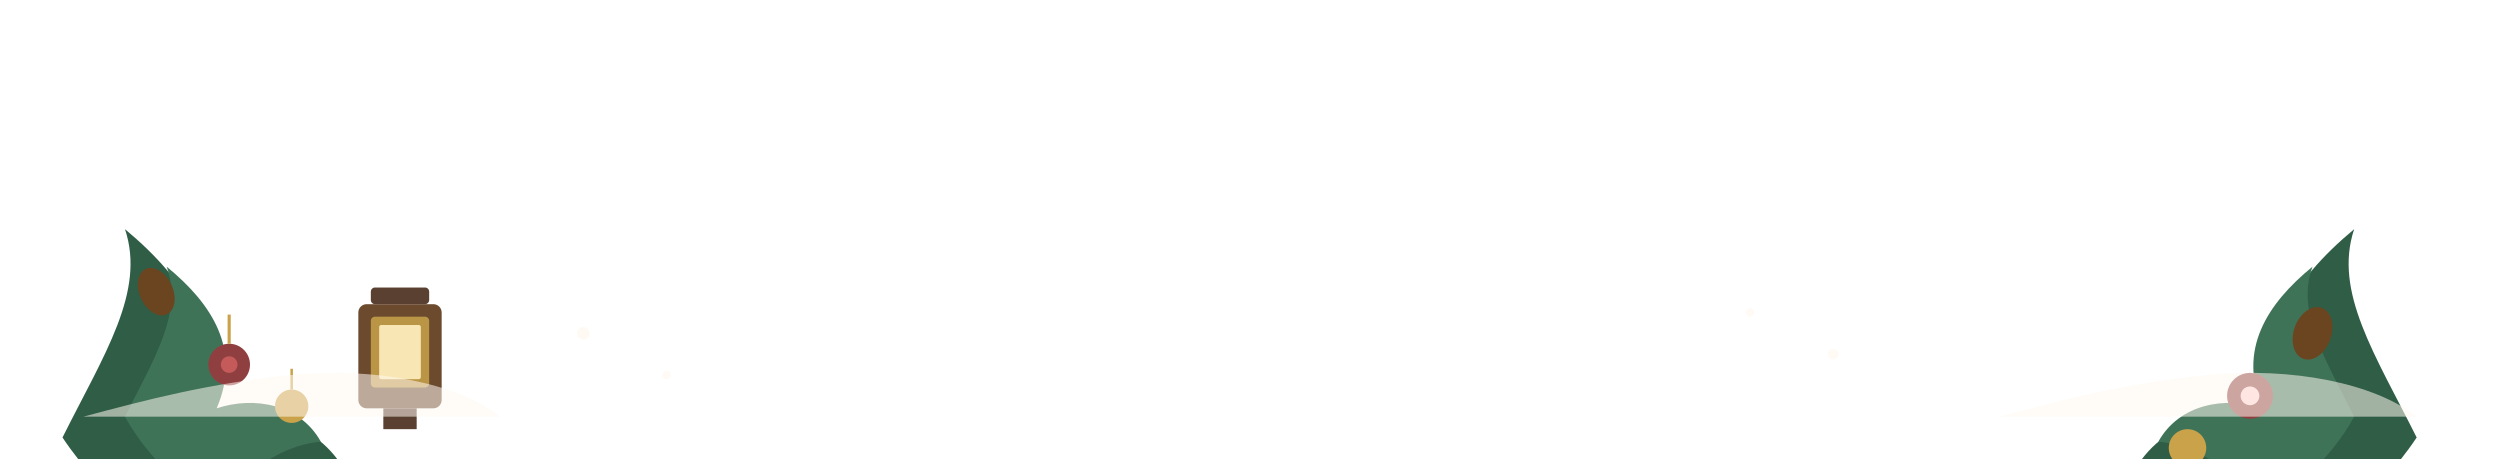
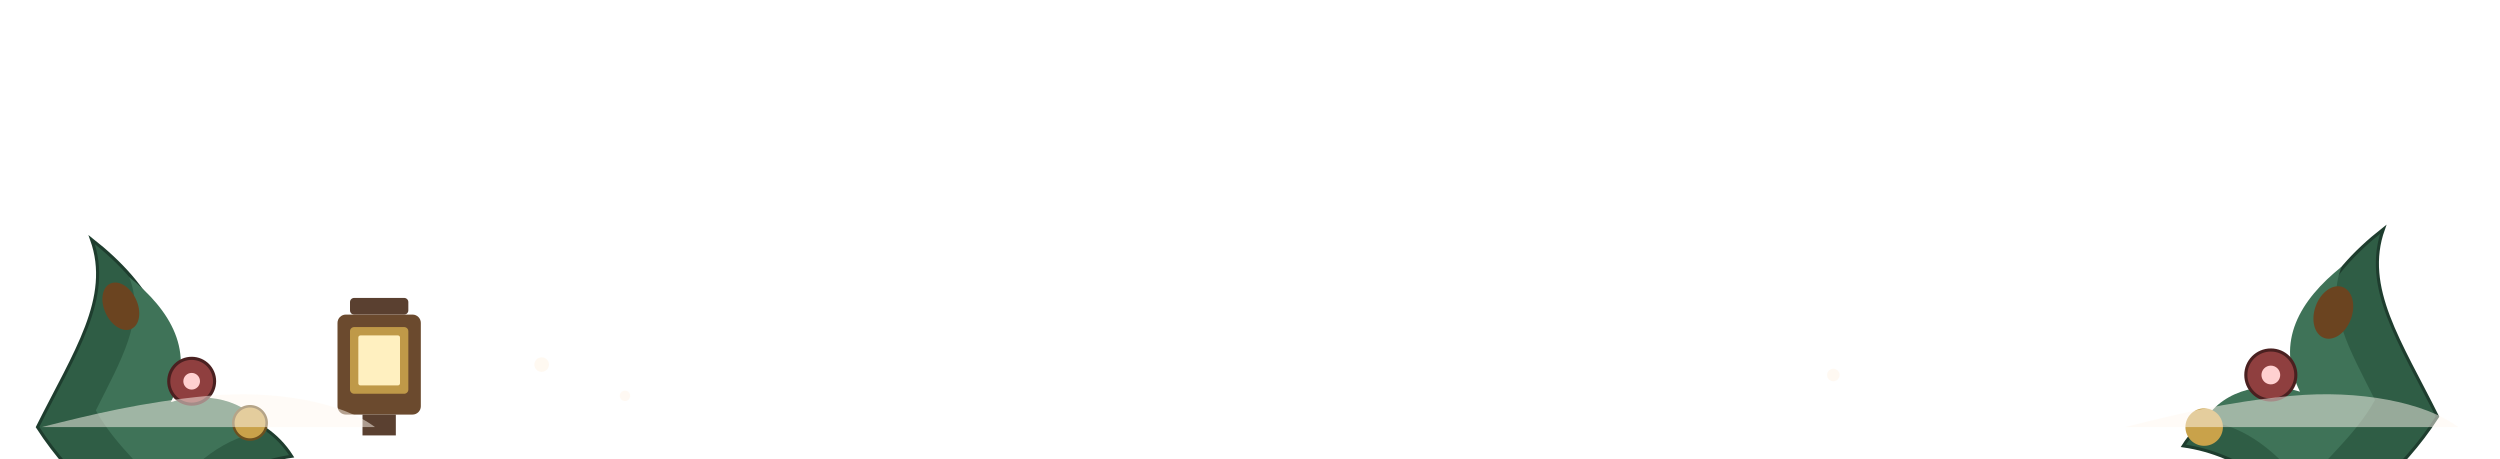
<svg xmlns="http://www.w3.org/2000/svg" viewBox="0 0 1200 220" fill="none" aria-hidden="true">
-   <g transform="translate(20,90)">
-     <path fill="#2f5d45" d="M10 120c20-40 40-70 30-100 30 25 50 55 35 95 25-10 55-5 70 20-30 5-55 25-75 50-15-20-40-35-60-65z" />
-     <path fill="#3f7358" d="M40 110c14-28 28-50 20-72 22 18 36 40 24 68 18-6 40-2 50 16-22 2-40 18-54 36-10-14-28-26-40-48z" />
-     <ellipse cx="55" cy="50" rx="8" ry="12" fill="#6b4420" transform="rotate(-25 55 50)" />
-     <circle cx="90" cy="85" r="10" fill="#8f3f3f" />
-     <circle cx="90" cy="85" r="4" fill="#c45a5a" />
-     <path stroke="#c9a24a" stroke-width="1.5" d="M90 75v-14" />
-     <circle cx="120" cy="105" r="8" fill="#c9a24a" />
-     <path stroke="#c9a24a" stroke-width="1.2" d="M120 97v-10" />
+   <g transform="translate(10,105)">
+     <path fill="#2f5d45" stroke="#1e3d2e" stroke-width="1.5" d="M8 100c18-36 36-62 26-90 28 22 46 50 32 86 22-8 50-4 64 18-28 4-50 22-68 46-14-18-36-32-54-60z" />
+     <path fill="#3f7358" d="M36 92c12-24 24-44 16-64 20 16 32 36 20 60 16-5 36-2 46 14-20 2-36 16-48 32-8-12-24-24-34-42z" />
+     <ellipse cx="48" cy="42" rx="8" ry="12" fill="#6b4420" transform="rotate(-25 48 42)" />
+     <circle cx="82" cy="78" r="11" fill="#8f3f3f" stroke="#4a2020" stroke-width="1.5" />
+     <circle cx="82" cy="78" r="4" fill="#ffd0d0" />
+     <circle cx="110" cy="98" r="8" fill="#c9a24a" stroke="#6a5020" stroke-width="1.2" />
  </g>
-   <g transform="translate(160,130)">
+   <g transform="translate(150,135)">
    <rect x="18" y="8" width="28" height="8" rx="2" fill="#5a4030" />
-     <rect x="12" y="16" width="40" height="50" rx="4" fill="#6b4a2e" />
-     <rect x="18" y="22" width="28" height="34" rx="2" fill="#c9a24a" opacity="0.85" />
-     <rect x="22" y="26" width="20" height="26" rx="1" fill="#fff0c0" opacity="0.9" />
-     <rect x="24" y="66" width="16" height="10" fill="#5a4030" />
+     <rect x="12" y="16" width="40" height="48" rx="4" fill="#6b4a2e" />
+     <rect x="18" y="22" width="28" height="32" rx="2" fill="#c9a24a" opacity="0.9" />
+     <rect x="22" y="26" width="20" height="24" rx="1" fill="#fff0c0" />
+     <rect x="24" y="64" width="16" height="10" fill="#5a4030" />
  </g>
  <g transform="translate(980,100)">
-     <path fill="#2f5d45" d="M180 110c-20-40-40-70-30-100-30 25-50 55-35 95-25-10-55-5-70 20 30 5 55 25 75 50 15-20 40-35 60-65z" />
-     <path fill="#3f7358" d="M150 100c-14-28-28-50-20-72-22 18-36 40-24 68-18-6-40-2-50 16 22 2 40 18 54 36 10-14 28-26 40-48z" />
-     <circle cx="100" cy="90" r="11" fill="#8f3f3f" />
-     <circle cx="100" cy="90" r="4.5" fill="#ffd0d0" />
-     <circle cx="70" cy="115" r="9" fill="#c9a24a" />
-     <ellipse cx="130" cy="60" rx="9" ry="13" fill="#6b4420" transform="rotate(20 130 60)" />
+     <path fill="#2f5d45" stroke="#1e3d2e" stroke-width="1.5" d="M190 100c-18-36-36-62-26-90-28 22-46 50-32 86-22-8-50-4-64 18 28 4 50 22 68 46 14-18 36-32 54-60z" />
+     <path fill="#3f7358" d="M160 92c-12-24-24-44-16-64-20 16-32 36-20 60-16-5-36-2-46 14 20 2 36 16 48 32 8-12 24-24 34-42z" />
+     <circle cx="110" cy="80" r="12" fill="#8f3f3f" stroke="#4a2020" stroke-width="1.5" />
+     <circle cx="110" cy="80" r="4.5" fill="#ffd0d0" />
+     <circle cx="78" cy="105" r="9" fill="#c9a24a" />
+     <ellipse cx="140" cy="50" rx="9" ry="13" fill="#6b4420" transform="rotate(20 140 50)" />
  </g>
-   <circle cx="280" cy="160" r="3" fill="#fff8f0" opacity="0.8" />
-   <circle cx="320" cy="180" r="2" fill="#fff8f0" opacity="0.7" />
-   <circle cx="880" cy="170" r="2.5" fill="#fff8f0" opacity="0.75" />
-   <circle cx="840" cy="150" r="2" fill="#fff8f0" opacity="0.7" />
-   <path fill="#fff8f0" opacity="0.55" d="M40 200h200c-20-16-60-24-100-20s-70 12-100 20z" />
-   <path fill="#fff8f0" opacity="0.55" d="M960 200h200c-20-16-60-24-100-20s-70 12-100 20z" />
+   <circle cx="260" cy="175" r="3.5" fill="#fff8f0" opacity="0.9" />
+   <circle cx="300" cy="190" r="2.5" fill="#fff8f0" opacity="0.8" />
+   <circle cx="880" cy="180" r="3" fill="#fff8f0" opacity="0.85" />
+   <path fill="#fff8f0" opacity="0.5" d="M20 205h160c-16-12-48-18-80-15s-56 9-80 15z" />
+   <path fill="#fff8f0" opacity="0.5" d="M1020 205h160c-16-12-48-18-80-15s-56 9-80 15z" />
</svg>
